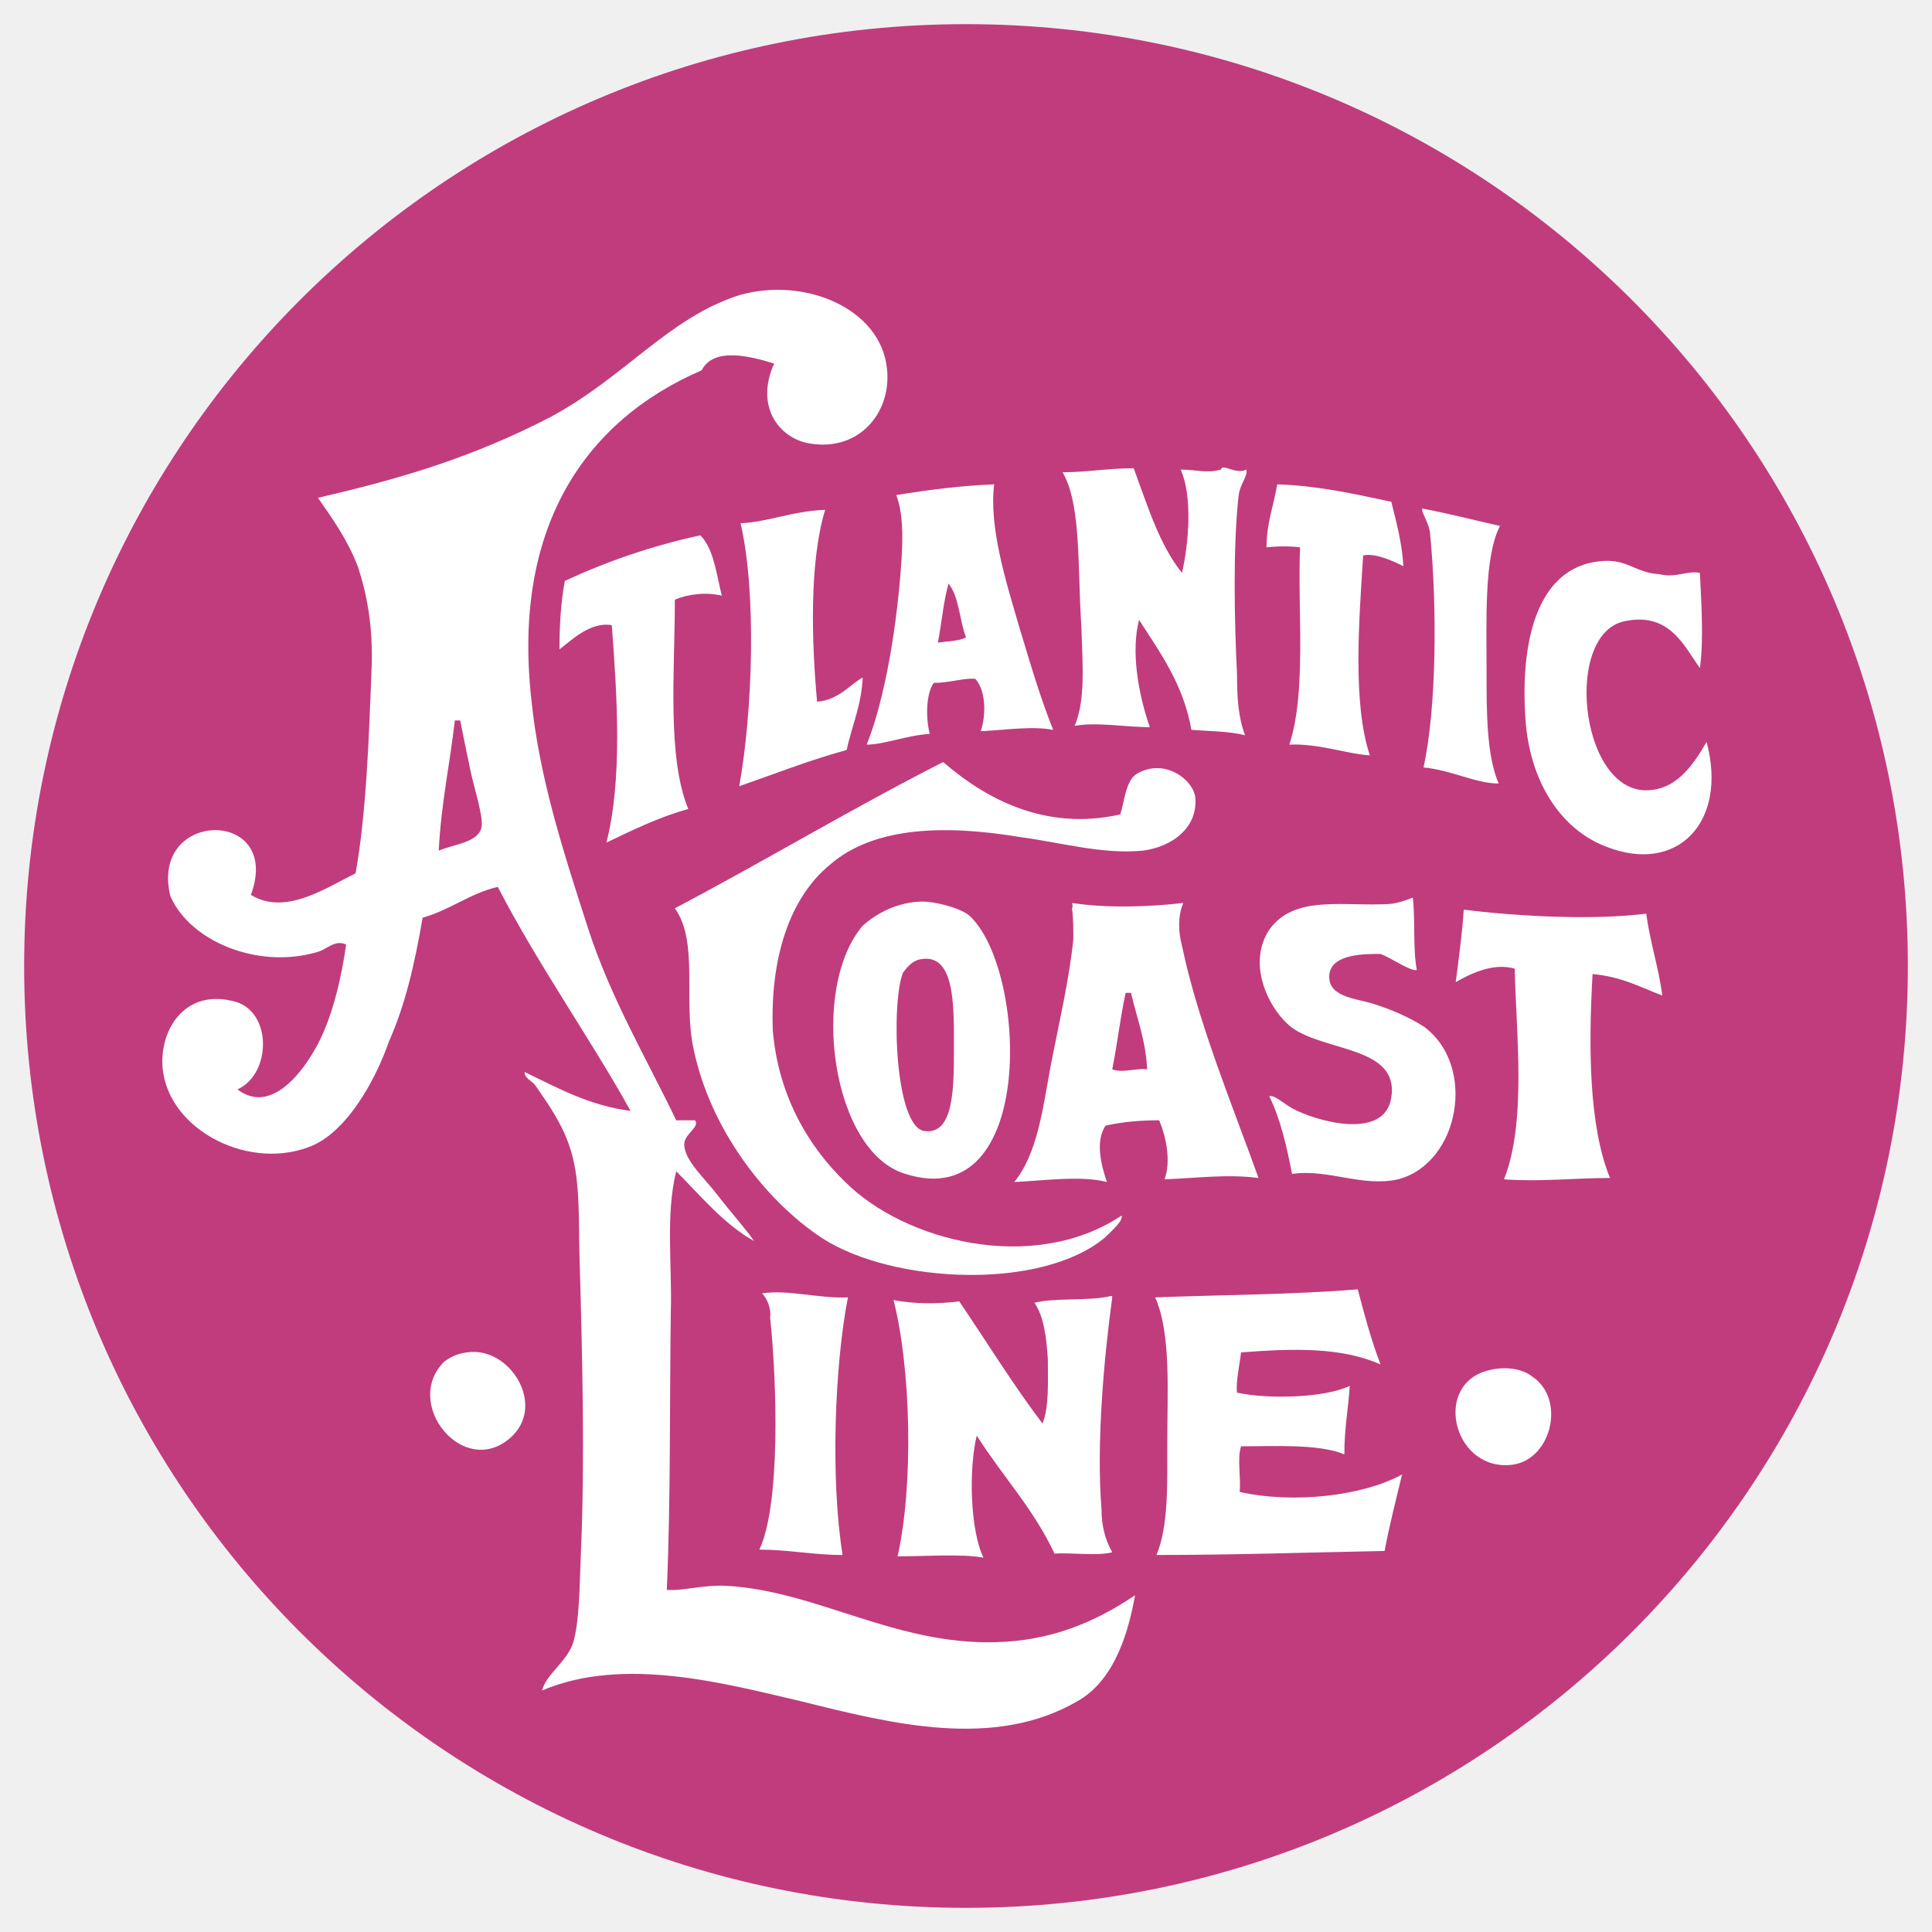
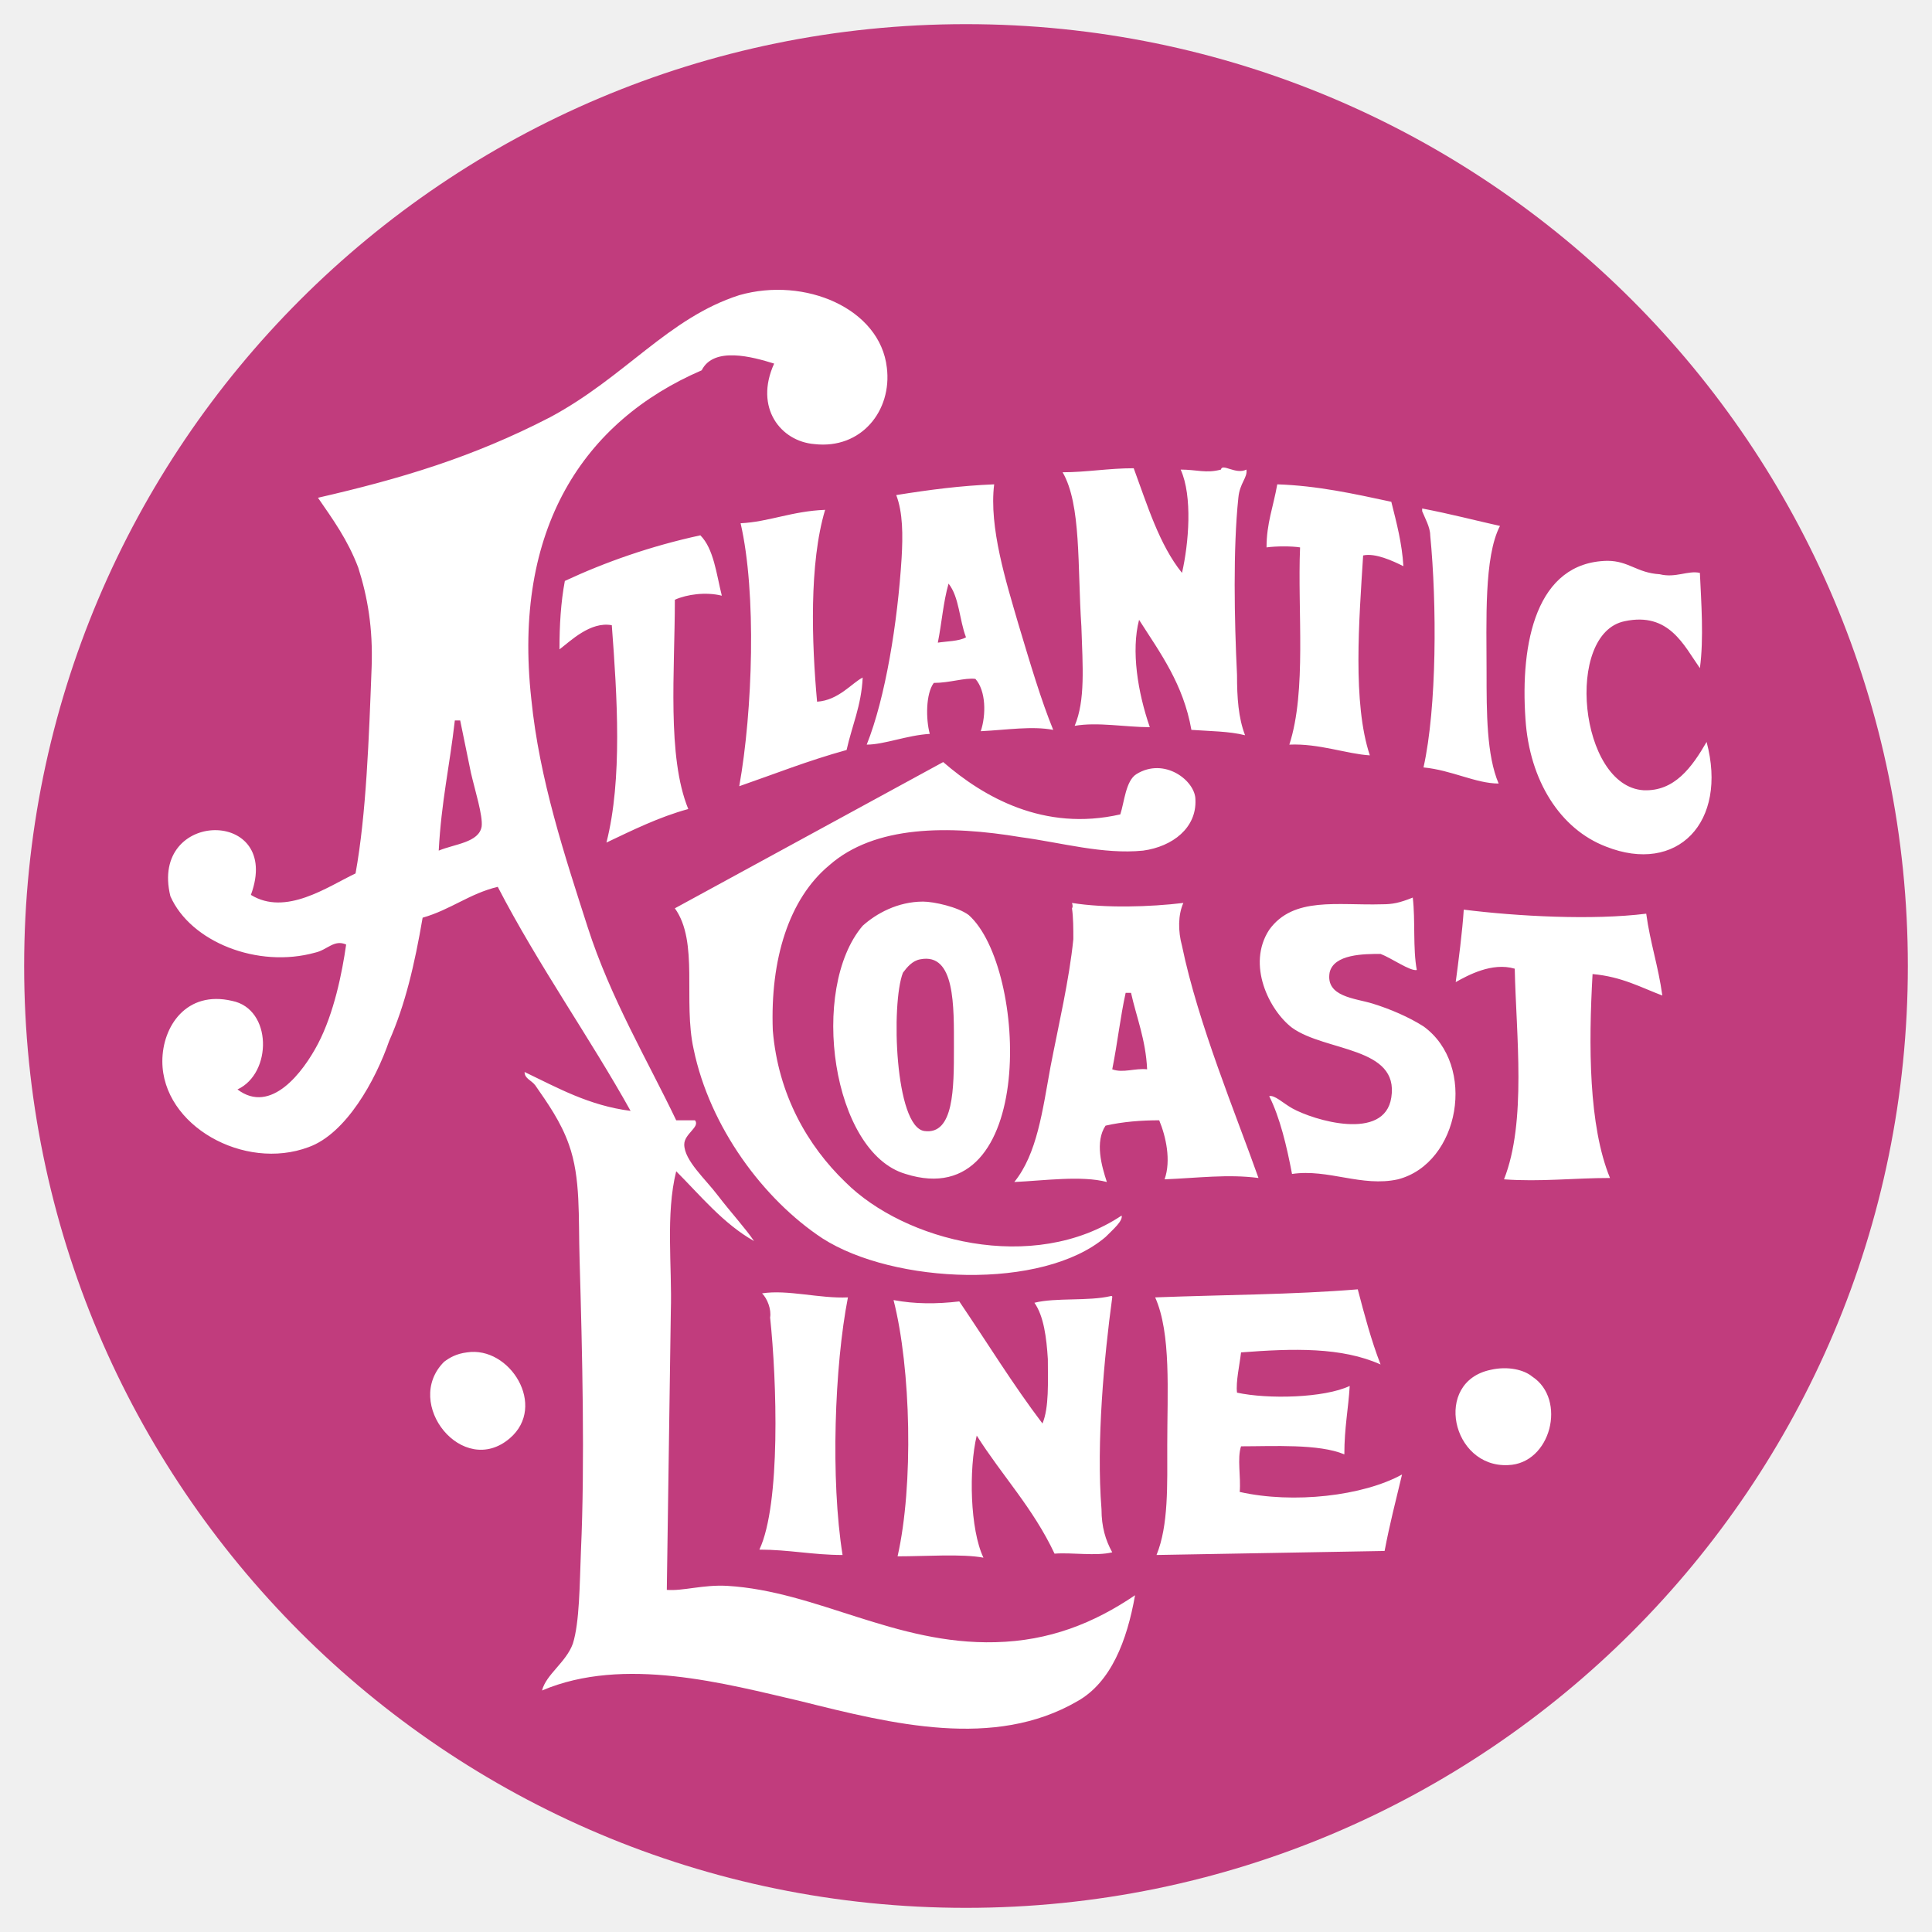
<svg xmlns="http://www.w3.org/2000/svg" viewBox="0 0 144 144">
-   <circle class="color-main color-pink" fill="#c13c7d" cx="72" cy="72" r="70.2" />
-   <g class="color-white" fill="#fff">
-     <path d="M92.9 35c.1.6-.5 1-.6 2.1-.4 3.8-.3 9.1-.1 13.2 0 1.7.1 3.2.6 4.5-1.2-.3-2.6-.3-4-.4-.6-3.4-2.3-5.7-3.9-8.2-.6 2.3-.1 5.4.8 8-1.8 0-3.9-.4-5.6-.1.8-1.9.6-4.4.5-7.4-.3-4.5 0-9.1-1.4-11.5 1.8 0 3.4-.3 5.3-.3 1 2.7 1.9 5.7 3.6 7.8.5-2.2.8-5.7-.1-7.7 1.2 0 1.9.3 3 0 .1-.5 1.1.4 1.9 0zm-18.8 1.1c-.4 3.2.9 7.3 1.8 10.4.9 3 1.7 5.7 2.6 7.9-1.6-.3-3.4 0-5.4.1.4-1.2.4-3-.4-3.9-.8-.1-1.9.3-3.1.3-.6.8-.6 2.7-.3 3.8-1.7.1-3.4.8-4.7.8 1.4-3.5 2.3-9.1 2.6-13.9.1-1.7.1-3.4-.4-4.7 2.5-.4 4.8-.7 7.3-.8zm-4.2 11.8c.6-.1 1.6-.1 2.1-.4-.5-1.3-.5-3-1.3-4-.4 1.4-.5 2.9-.8 4.4zm33.8-10.5c.4 1.6.8 3.1.9 4.8-.8-.4-2.1-1-3-.8-.3 4.8-.8 11 .5 14.9-1.7-.1-3.8-.9-6-.8 1.3-4 .6-10 .8-14.7-.6-.1-1.8-.1-2.5 0 0-1.8.5-3 .8-4.7 3 .1 5.7.7 8.5 1.3zm2.3.5c2.1.4 4 .9 5.8 1.3-1.2 2.3-1 7.1-1 10.9 0 3 0 6.2.9 8.3-1.7 0-3.5-1-5.6-1.2 1-4.5 1-12.2.5-17.3 0-.6-.4-1.3-.6-1.8v-.2zm-44.5.1c-1.2 4-1 9.9-.6 14.3 1.6-.1 2.6-1.4 3.4-1.8-.1 2.1-.8 3.6-1.2 5.4-2.9.8-5.4 1.8-8 2.7 1-5.6 1.3-14.4.1-19.6 2.1-.1 3.8-.9 6.3-1zm-7.7 6.4c-1.2-.3-2.6-.1-3.5.3 0 5.3-.6 11.7 1 15.6-2.2.6-4.2 1.6-6.1 2.5 1.2-4.7.8-10.9.4-16.2-1.6-.3-3.1 1.2-3.9 1.8 0-1.8.1-3.5.4-5.1 3-1.4 6.4-2.6 10.1-3.4 1 1 1.2 2.9 1.6 4.5zm72.9-1.7c.1 2.2.3 4.9 0 7.1-1.2-1.7-2.3-4.2-5.6-3.5-4.5.9-3.4 12.3 1.4 12.6 2.3.1 3.6-1.7 4.7-3.6 1.6 6-2.2 9.9-7.5 7.8-3.4-1.3-5.7-4.9-6-9.5-.4-5.7.8-11.7 6.1-11.8 1.6 0 2.2.9 3.9 1 1.2.3 2.1-.3 3-.1zM70.3 56.8c3 2.6 7.5 5.2 13.2 3.9.3-.9.4-2.5 1.2-3 2.1-1.3 4.4.5 4.4 1.9.1 2.1-1.7 3.5-3.9 3.8-3 .3-6.1-.6-9.1-1-5.4-.9-10.9-.9-14.3 2.1-3 2.5-4.4 7-4.2 12.3.4 4.8 2.6 8.6 5.4 11.3 4.4 4.4 14 6.9 20.6 2.5.1.4-.6 1-1.2 1.6-4.7 4-15.8 3.5-21.1.1-4.4-2.9-8.4-8.3-9.6-14.1-.8-3.6.4-8-1.4-10.5 7-3.7 13.3-7.5 20-10.9z" />
-     <path d="M68.8 67.2c.8 0 2.6.4 3.4 1 4.4 3.9 5.1 22.4-4.7 19.3-5.5-1.6-7.2-13.8-3.2-18.5 1-.9 2.6-1.8 4.5-1.8zm-1.5 5.3c-.9 2.3-.6 11.5 1.6 11.8 2.2.3 2.2-3.2 2.2-6.2 0-3.1.1-7.1-2.5-6.6-.6.1-1 .6-1.3 1zm38.3-.2c-.5.1-1.9-.9-2.7-1.2-1.2 0-3.5 0-3.8 1.4-.3 1.8 1.9 1.9 3.2 2.3 1.3.4 2.7 1 3.8 1.7 4 2.9 2.7 10.2-1.9 11.4-2.7.6-5.2-.8-7.9-.4-.4-2.1-.9-4.2-1.7-5.8.4-.1 1 .5 1.7.9 1.6.9 6.9 2.5 7.4-.8.6-3.8-4.9-3.4-7.4-5.2-1.7-1.3-3.4-4.7-1.7-7.3 1.8-2.5 5.1-1.8 8.4-1.9.8 0 1.3-.1 2.3-.5.2 1.7 0 3.8.3 5.4zm-25.7-5c2.5.4 5.8.3 8.3 0-.4.9-.4 2.1-.1 3.2 1.2 5.8 4 12.5 5.7 17.3-2.3-.3-4.5 0-7 .1.5-1.4.1-3.2-.4-4.4-1.3 0-2.7.1-4 .4-.8 1.2-.3 3 .1 4.2-1.9-.5-4.7-.1-6.9 0 1.7-2.1 2.1-5.3 2.7-8.6.6-3.1 1.4-6.5 1.7-9.5 0-.8 0-1.6-.1-2.3 0 0 .1-.1 0-.4zm3 12.4c.8.3 1.7-.1 2.6 0-.1-2.2-.8-3.9-1.2-5.7h-.4c-.4 1.8-.6 3.7-1 5.7zm26.2-11.9c4 .5 9.6.8 13.6.3.3 2.2.9 3.9 1.2 6.1-1.6-.6-3-1.4-5.2-1.6-.3 5.3-.3 11.3 1.3 15.2-2.7 0-5.2.3-7.9.1 1.7-4.3.9-10.8.8-15.7-1.7-.5-3.5.5-4.4 1 .2-1.5.5-3.8.6-5.4zm-7.9 28.3c.5 1.9 1 3.8 1.7 5.6-2.9-1.3-6.5-1.2-10.4-.9-.1.9-.4 2.2-.3 3 2.3.5 6.5.4 8.4-.5-.1 1.7-.4 3.1-.4 5.1-1.9-.8-5.3-.6-7.7-.6-.3.9 0 2.3-.1 3.4 4 .9 9.2.3 12.1-1.3-.5 2.1-.9 3.6-1.3 5.7-5.3.1-11.2.3-17 .3.9-2.2.8-5.2.8-8.2 0-4 .3-8.3-.9-11 5.2-.2 10.2-.2 15.1-.6zm-44.4.3c1.9-.3 4.3.4 6.4.3-1 5.1-1.3 13.6-.4 19.2-2.2 0-4-.4-6.2-.4 1.6-3.4 1.3-12.6.8-17.3.1-.6-.2-1.4-.6-1.8zm-22 4.4c3.2-.5 6 4 3.2 6.4-3.5 3-8-2.6-4.9-5.7.4-.3.9-.6 1.7-.7zm76.3 1.3c1.3-.3 2.5 0 3.1.5 2.6 1.7 1.4 6.5-1.8 6.6-4.2.2-5.6-6.2-1.3-7.1z" />
-     <path d="M57.7 27.1c-1.6-.5-4.5-1.3-5.4.5-8.8 3.8-14.1 11.8-12.7 24.5.6 6 2.5 11.7 4.2 17 1.7 5.3 4.5 10 6.6 14.4h1.4c.4.5-.8 1-.8 1.8 0 1.2 1.6 2.6 2.5 3.8 1 1.3 2.1 2.5 2.7 3.4-2.3-1.3-4-3.4-5.8-5.2-.8 3.2-.3 7.1-.4 10.4-.1 6.9 0 13.9-.3 20.8 1.2.1 2.7-.4 4.5-.3 6.7.4 12.5 4.4 20 4.2 4-.1 7.3-1.4 10.4-3.5-.6 3.4-1.8 6.5-4.3 7.9-6.2 3.6-13.8 1.7-20.6 0-5.6-1.3-13.2-3.4-19.3-.8.3-1.2 1.8-2.1 2.3-3.5.5-1.6.5-4.4.6-6.9.3-6.6.1-14.8-.1-21.7-.1-3.2.1-6.1-.8-8.6-.6-1.7-1.6-3.1-2.5-4.4-.3-.4-.8-.5-.8-1 2.5 1.2 4.8 2.5 7.9 2.9-3-5.4-6.9-10.9-9.9-16.7-2.1.5-3.5 1.7-5.6 2.3-.6 3.5-1.3 6.5-2.5 9.2-1 2.9-3.2 6.9-6 7.9-4.8 1.8-10.9-1.6-10.9-6.4 0-2.6 1.8-5.3 5.2-4.5 3 .6 3 5.4.4 6.6 2.5 1.9 4.9-1.3 6-3.4 1.2-2.3 1.8-5.3 2.1-7.4-.9-.4-1.4.4-2.3.6-4.3 1.2-9.3-.8-10.8-4.2-1.6-6.5 8.4-6.6 6-.1 2.6 1.6 5.7-.6 7.8-1.6.8-4.4 1-10.1 1.2-15.4.1-2.9-.3-5.2-1-7.4-.8-2.1-1.9-3.6-3-5.2 6.1-1.4 11.5-3 17.3-6 5.6-3 8.8-7.4 14.1-9.1 4.9-1.4 10.5 1 11 5.4.4 3.2-1.9 6.1-5.4 5.7-2.5-.2-4.5-2.7-3-6zm-25 36.3c1.2-.5 3-.6 3.2-1.8.1-.8-.5-2.7-.8-4-.3-1.4-.6-2.9-.8-3.9h-.4c-.4 3.5-1 6-1.2 9.7z" />
-     <path d="M82.9 115.7c-1.2.3-3 0-4.3.1-1.6-3.4-3.9-5.8-5.8-8.8-.6 2.5-.5 7 .5 9.1-1.6-.3-4.3-.1-6.4-.1 1.2-5.3 1-14-.3-19.1 1.6.3 3.2.3 4.9.1 2.1 3.1 4 6.2 6.2 9.1.5-1.2.4-3.1.4-4.8-.1-1.6-.3-3.2-1-4.2 1.6-.4 4-.1 5.7-.5.1 0 .1 0 .1.1-.6 4.4-1.2 10.8-.8 15.8 0 1.3.3 2.3.8 3.2z" />
-   </g>
+   <circle fill="#c13c7d" cx="72" cy="72" r="70.2" />
+   <path d="M92.9 35c.1.6-.5 1-.6 2.1-.4 3.8-.3 9.1-.1 13.2 0 1.7.1 3.2.6 4.5-1.2-.3-2.6-.3-4-.4-.6-3.4-2.3-5.7-3.9-8.2-.6 2.3-.1 5.4.8 8-1.8 0-3.9-.4-5.6-.1.8-1.9.6-4.4.5-7.4-.3-4.5 0-9.1-1.4-11.5 1.8 0 3.4-.3 5.3-.3 1 2.7 1.9 5.7 3.6 7.8.5-2.2.8-5.7-.1-7.7 1.2 0 1.9.3 3 0 .1-.5 1.1.4 1.9 0zm-18.8 1.1c-.4 3.2.9 7.3 1.8 10.4.9 3 1.7 5.7 2.6 7.9-1.6-.3-3.4 0-5.4.1.4-1.2.4-3-.4-3.9-.8-.1-1.9.3-3.1.3-.6.8-.6 2.7-.3 3.8-1.7.1-3.4.8-4.7.8 1.4-3.5 2.3-9.1 2.6-13.9.1-1.7.1-3.4-.4-4.7 2.5-.4 4.8-.7 7.3-.8zm-4.2 11.8c.6-.1 1.6-.1 2.1-.4-.5-1.3-.5-3-1.3-4-.4 1.4-.5 2.9-.8 4.4zm33.8-10.5c.4 1.6.8 3.1.9 4.8-.8-.4-2.1-1-3-.8-.3 4.8-.8 11 .5 14.9-1.7-.1-3.8-.9-6-.8 1.3-4 .6-10 .8-14.7-.6-.1-1.8-.1-2.5 0 0-1.8.5-3 .8-4.7 3 .1 5.7.7 8.5 1.3zm2.3.5c2.1.4 4 .9 5.8 1.3-1.2 2.3-1 7.1-1 10.9 0 3 0 6.2.9 8.3-1.7 0-3.5-1-5.6-1.2 1-4.5 1-12.2.5-17.3 0-.6-.4-1.3-.6-1.8v-.2zm-44.5.1c-1.2 4-1 9.9-.6 14.3 1.6-.1 2.6-1.4 3.4-1.8-.1 2.1-.8 3.6-1.2 5.4-2.9.8-5.4 1.8-8 2.7 1-5.6 1.3-14.4.1-19.6 2.1-.1 3.8-.9 6.3-1zm-7.7 6.4c-1.2-.3-2.6-.1-3.5.3 0 5.3-.6 11.7 1 15.6-2.2.6-4.2 1.6-6.1 2.5 1.2-4.7.8-10.9.4-16.2-1.6-.3-3.1 1.2-3.9 1.8 0-1.8.1-3.5.4-5.1 3-1.4 6.4-2.6 10.1-3.4 1 1 1.2 2.9 1.6 4.5zm72.9-1.7c.1 2.2.3 4.9 0 7.1-1.2-1.7-2.3-4.2-5.6-3.5-4.5.9-3.4 12.3 1.4 12.6 2.3.1 3.6-1.7 4.7-3.6 1.6 6-2.2 9.9-7.5 7.8-3.4-1.3-5.7-4.9-6-9.5-.4-5.7.8-11.7 6.1-11.8 1.6 0 2.2.9 3.9 1 1.2.3 2.1-.3 3-.1zM70.3 56.8c3 2.6 7.5 5.2 13.2 3.9.3-.9.4-2.5 1.2-3 2.1-1.3 4.4.5 4.4 1.9.1 2.1-1.7 3.5-3.9 3.8-3 .3-6.1-.6-9.1-1-5.4-.9-10.9-.9-14.3 2.1-3 2.5-4.4 7-4.2 12.3.4 4.8 2.6 8.6 5.4 11.3 4.4 4.4 14 6.9 20.6 2.5.1.4-.6 1-1.2 1.6-4.7 4-15.8 3.5-21.1.1-4.4-2.9-8.4-8.3-9.6-14.1-.8-3.6.4-8-1.4-10.5l20-10.9zm-1.5 10.4c.8 0 2.6.4 3.4 1 4.4 3.9 5.1 22.4-4.7 19.3-5.5-1.6-7.2-13.8-3.2-18.5 1-.9 2.6-1.8 4.5-1.8zm-1.5 5.3c-.9 2.3-.6 11.5 1.6 11.8s2.2-3.2 2.2-6.2c0-3.1.1-7.1-2.5-6.6-.6.1-1 .6-1.3 1zm38.3-.2c-.5.1-1.9-.9-2.7-1.2-1.2 0-3.5 0-3.8 1.4-.3 1.8 1.9 1.9 3.2 2.3s2.7 1 3.8 1.7c4 2.9 2.7 10.2-1.9 11.4-2.7.6-5.2-.8-7.9-.4-.4-2.1-.9-4.2-1.7-5.8.4-.1 1 .5 1.7.9 1.6.9 6.9 2.5 7.4-.8.6-3.8-4.9-3.4-7.4-5.2-1.7-1.3-3.4-4.7-1.7-7.3 1.8-2.5 5.1-1.8 8.4-1.9.8 0 1.3-.1 2.3-.5.2 1.7 0 3.8.3 5.4zm-25.7-5c2.5.4 5.8.3 8.3 0-.4.9-.4 2.1-.1 3.2 1.2 5.8 4 12.5 5.7 17.3-2.3-.3-4.5 0-7 .1.5-1.4.1-3.2-.4-4.4-1.3 0-2.7.1-4 .4-.8 1.2-.3 3 .1 4.2-1.9-.5-4.7-.1-6.9 0 1.7-2.1 2.1-5.3 2.7-8.6.6-3.1 1.4-6.5 1.7-9.5 0-.8 0-1.6-.1-2.3 0 0 .1-.1 0-.4zm3 12.4c.8.3 1.7-.1 2.6 0-.1-2.2-.8-3.9-1.2-5.7h-.4c-.4 1.8-.6 3.7-1 5.7zm26.2-11.9c4 .5 9.6.8 13.6.3.3 2.2.9 3.9 1.2 6.1-1.6-.6-3-1.4-5.2-1.6-.3 5.3-.3 11.3 1.3 15.2-2.7 0-5.2.3-7.9.1 1.7-4.3.9-10.8.8-15.7-1.7-.5-3.5.5-4.4 1 .2-1.5.5-3.8.6-5.4zm-7.9 28.3c.5 1.9 1 3.8 1.7 5.6-2.9-1.3-6.5-1.2-10.4-.9-.1.9-.4 2.2-.3 3 2.3.5 6.5.4 8.4-.5-.1 1.7-.4 3.1-.4 5.1-1.9-.8-5.3-.6-7.7-.6-.3.9 0 2.3-.1 3.4 4 .9 9.2.3 12.1-1.3-.5 2.1-.9 3.6-1.3 5.7l-17 .3c.9-2.2.8-5.2.8-8.2 0-4 .3-8.3-.9-11 5.2-.2 10.2-.2 15.1-.6zm-44.4.3c1.9-.3 4.3.4 6.4.3-1 5.1-1.3 13.6-.4 19.2-2.2 0-4-.4-6.2-.4 1.6-3.4 1.3-12.6.8-17.3.1-.6-.2-1.4-.6-1.8zm-22 4.4c3.2-.5 6 4 3.2 6.4-3.5 3-8-2.6-4.9-5.7.4-.3.9-.6 1.7-.7zm76.3 1.3c1.3-.3 2.5 0 3.1.5 2.6 1.7 1.4 6.5-1.8 6.6-4.2.2-5.6-6.2-1.3-7.1zm-53.4-75c-1.6-.5-4.5-1.3-5.4.5-8.8 3.8-14.1 11.8-12.7 24.5.6 6 2.5 11.7 4.2 17s4.5 10 6.6 14.4h1.4c.4.5-.8 1-.8 1.8 0 1.2 1.6 2.6 2.5 3.8 1 1.3 2.1 2.5 2.7 3.4-2.3-1.3-4-3.4-5.8-5.2-.8 3.2-.3 7.1-.4 10.4l-.3 20.8c1.2.1 2.7-.4 4.5-.3 6.7.4 12.5 4.4 20 4.2 4-.1 7.3-1.4 10.4-3.5-.6 3.4-1.8 6.5-4.3 7.9-6.2 3.6-13.8 1.7-20.6 0-5.6-1.3-13.2-3.4-19.3-.8.3-1.2 1.8-2.1 2.3-3.5.5-1.6.5-4.4.6-6.9.3-6.6.1-14.8-.1-21.7-.1-3.2.1-6.1-.8-8.6-.6-1.7-1.6-3.1-2.5-4.4-.3-.4-.8-.5-.8-1 2.5 1.2 4.8 2.5 7.9 2.9-3-5.4-6.9-10.9-9.9-16.7-2.1.5-3.5 1.7-5.6 2.3-.6 3.5-1.3 6.5-2.5 9.2-1 2.9-3.2 6.9-6 7.9-4.8 1.8-10.9-1.6-10.9-6.4 0-2.6 1.8-5.3 5.2-4.5 3 .6 3 5.4.4 6.6 2.5 1.9 4.9-1.3 6-3.4 1.2-2.3 1.8-5.3 2.1-7.4-.9-.4-1.4.4-2.3.6-4.3 1.2-9.3-.8-10.8-4.2-1.6-6.5 8.4-6.6 6-.1 2.6 1.6 5.7-.6 7.8-1.6.8-4.4 1-10.1 1.2-15.4.1-2.9-.3-5.2-1-7.4-.8-2.1-1.9-3.6-3-5.2 6.1-1.4 11.5-3 17.3-6 5.6-3 8.8-7.4 14.1-9.1 4.9-1.4 10.5 1 11 5.4.4 3.2-1.9 6.1-5.4 5.7-2.5-.2-4.5-2.7-3-6zm-25 36.3c1.2-.5 3-.6 3.2-1.8.1-.8-.5-2.7-.8-4l-.8-3.9h-.4c-.4 3.5-1 6-1.2 9.7zm50.2 52.3c-1.2.3-3 0-4.3.1-1.6-3.4-3.9-5.8-5.8-8.8-.6 2.5-.5 7 .5 9.1-1.6-.3-4.3-.1-6.4-.1 1.2-5.3 1-14-.3-19.1 1.6.3 3.2.3 4.9.1 2.1 3.1 4 6.2 6.2 9.1.5-1.2.4-3.1.4-4.8-.1-1.6-.3-3.2-1-4.2 1.6-.4 4-.1 5.7-.5.1 0 .1 0 .1.1-.6 4.4-1.2 10.8-.8 15.8 0 1.3.3 2.3.8 3.2z" fill="#fff" />
</svg>
